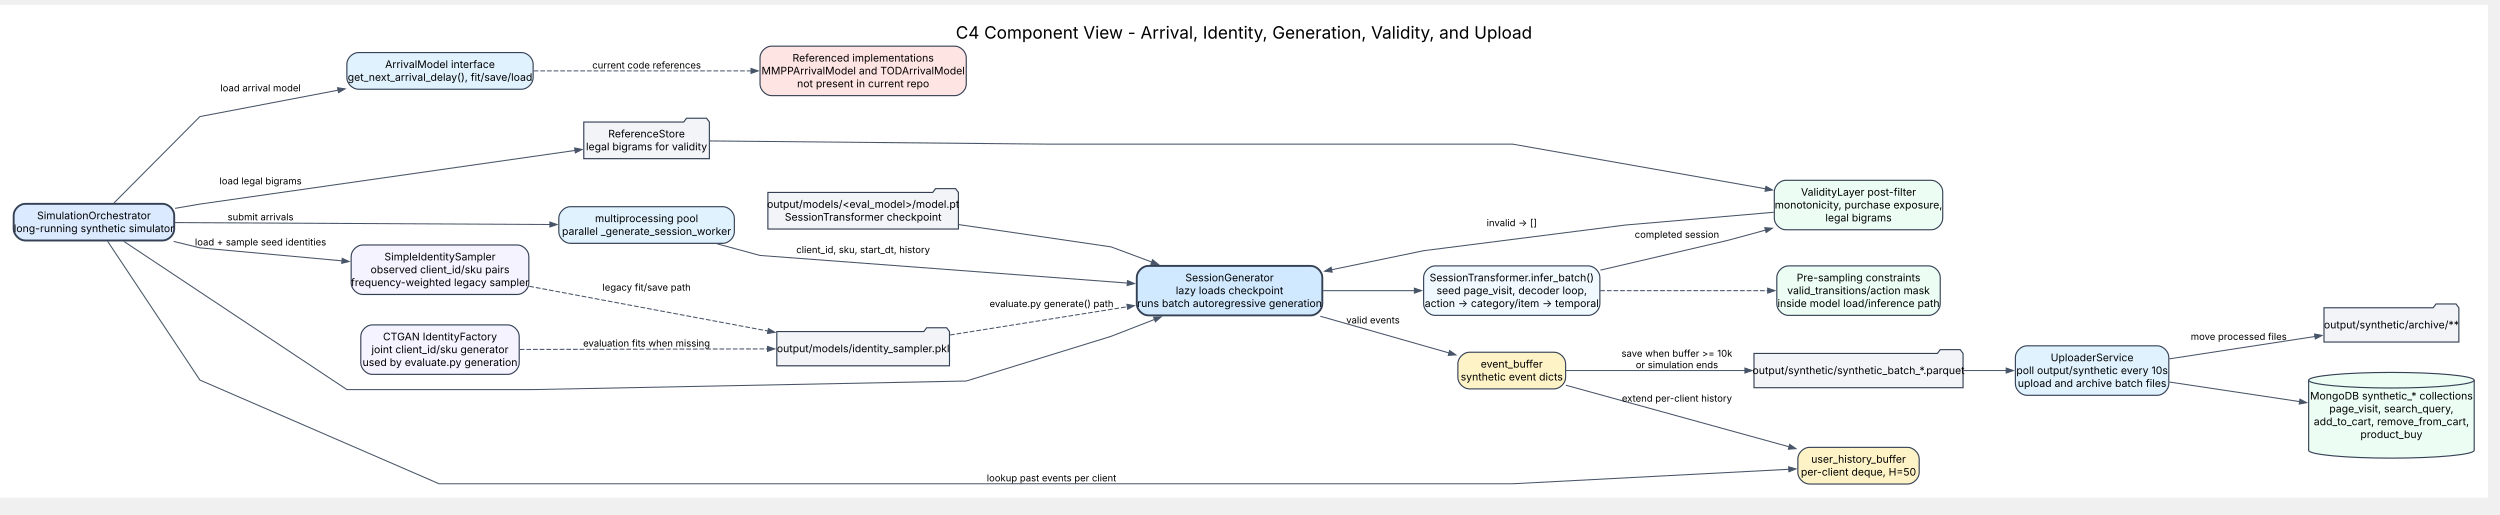
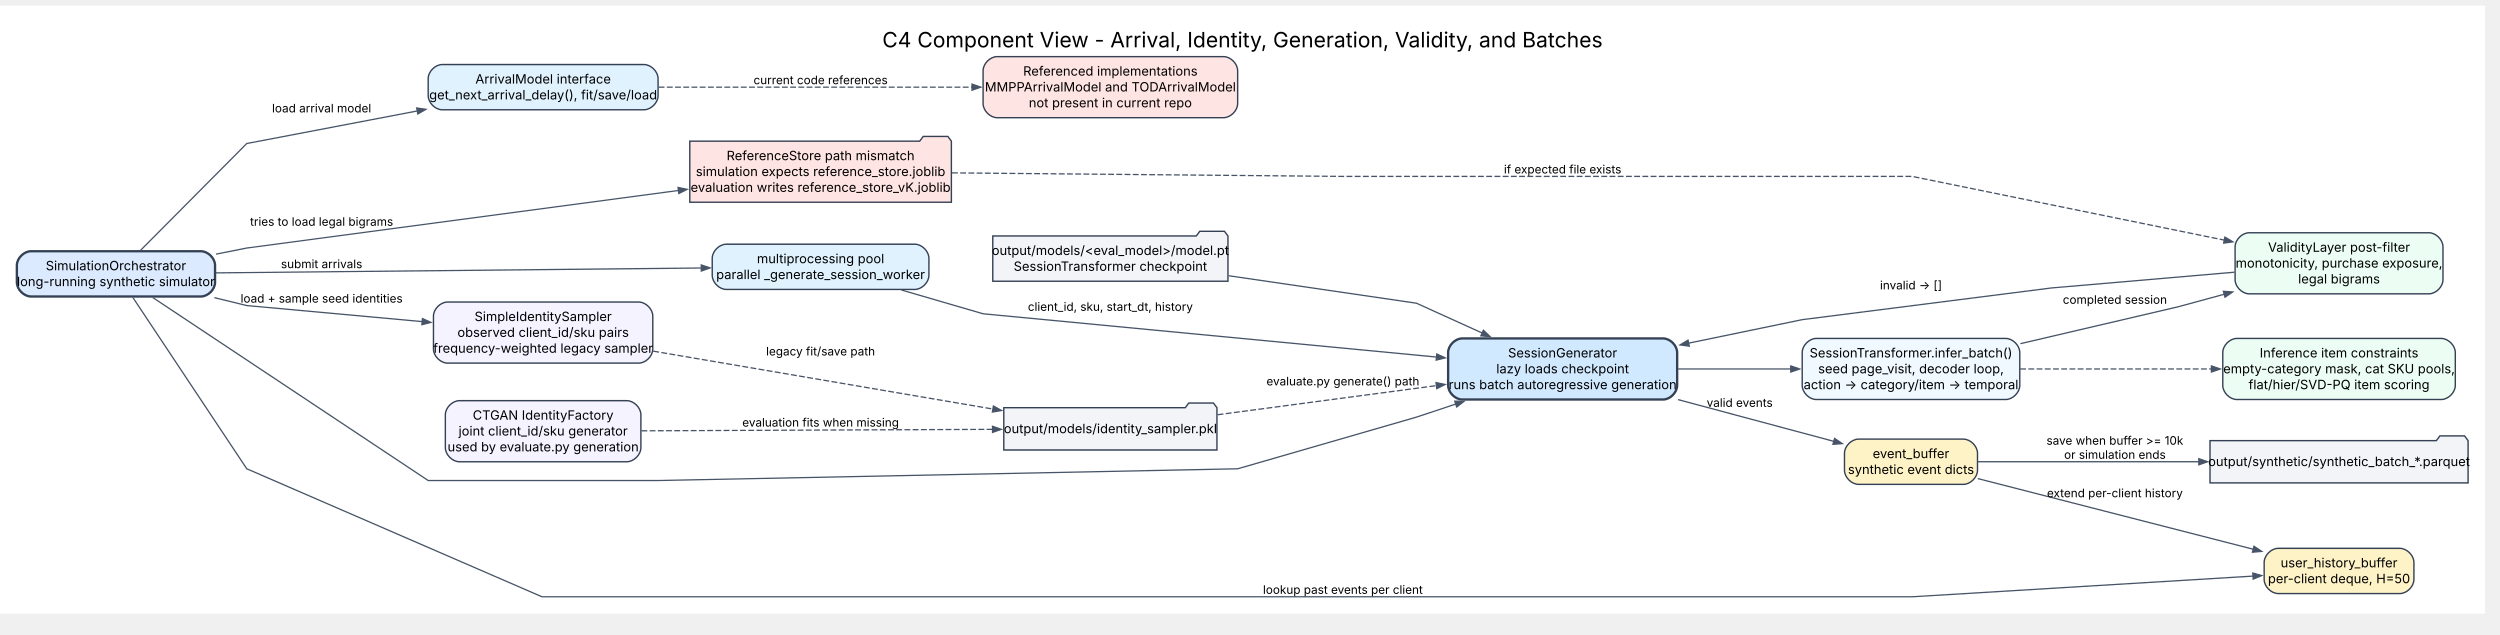
- <svg xmlns="http://www.w3.org/2000/svg" width="2641pt" height="544pt" viewBox="13.00 13.00 2628.00 531.00">
-   <g id="graph0" class="graph" transform="scale(1 1) rotate(0) translate(27.36 516.63)">
-     <polygon fill="white" stroke="none" points="-14.4,14.4 -14.4,-503.67 2600.92,-503.67 2600.92,14.4 -14.4,14.4" />
-     <text xml:space="preserve" text-anchor="middle" x="1293.26" y="-468.17" font-family="Inter,Arial,sans-serif" font-size="18.00">C4 Component View - Arrival, Identity, Generation, Validity, and Upload</text>
+ <svg xmlns="http://www.w3.org/2000/svg" width="2142pt" height="544pt" viewBox="13.00 13.00 2129.00 531.00">
+   <g id="graph0" class="graph" transform="scale(1 1) rotate(0) translate(27.36 516.37)">
+     <polygon fill="white" stroke="none" points="-14.4,14.4 -14.4,-503.41 2101.86,-503.41 2101.86,14.4 -14.4,14.4" />
+     <text xml:space="preserve" text-anchor="middle" x="1043.73" y="-467.91" font-family="Inter,Arial,sans-serif" font-size="18.00">C4 Component View - Arrival, Identity, Generation, Validity, and Batches</text>
    <g id="node1" class="node">
-       <path fill="#dbeafe" stroke="#344054" stroke-width="2" d="M156.78,-294.52C156.78,-294.52 12,-294.52 12,-294.52 6,-294.52 0,-288.52 0,-282.52 0,-282.52 0,-268 0,-268 0,-262 6,-256 12,-256 12,-256 156.78,-256 156.78,-256 162.78,-256 168.78,-262 168.78,-268 168.78,-268 168.78,-282.52 168.78,-282.52 168.78,-288.52 162.78,-294.52 156.78,-294.52" />
-       <text xml:space="preserve" text-anchor="middle" x="84.39" y="-278.31" font-family="Inter,Arial,sans-serif" font-size="11.00">SimulationOrchestrator</text>
-       <text xml:space="preserve" text-anchor="middle" x="84.39" y="-264.81" font-family="Inter,Arial,sans-serif" font-size="11.00">long-running synthetic simulator</text>
+       <path fill="#dbeafe" stroke="#344054" stroke-width="2" d="M156.78,-294.26C156.78,-294.26 12,-294.26 12,-294.26 6,-294.26 0,-288.26 0,-282.26 0,-282.26 0,-267.74 0,-267.74 0,-261.74 6,-255.74 12,-255.74 12,-255.74 156.78,-255.74 156.78,-255.74 162.78,-255.74 168.78,-261.74 168.78,-267.74 168.78,-267.74 168.78,-282.26 168.78,-282.26 168.78,-288.26 162.78,-294.26 156.78,-294.26" />
+       <text xml:space="preserve" text-anchor="middle" x="84.39" y="-278.05" font-family="Inter,Arial,sans-serif" font-size="11.00">SimulationOrchestrator</text>
+       <text xml:space="preserve" text-anchor="middle" x="84.39" y="-264.55" font-family="Inter,Arial,sans-serif" font-size="11.00">long-running synthetic simulator</text>
    </g>
    <g id="node2" class="node">
-       <path fill="#e0f2fe" stroke="#344054" stroke-width="1.2" d="M534.06,-453.52C534.06,-453.52 362.28,-453.52 362.28,-453.52 356.28,-453.52 350.28,-447.52 350.28,-441.52 350.28,-441.52 350.28,-427 350.28,-427 350.28,-421 356.28,-415 362.28,-415 362.28,-415 534.06,-415 534.06,-415 540.06,-415 546.06,-421 546.06,-427 546.06,-427 546.06,-441.52 546.06,-441.52 546.06,-447.52 540.06,-453.52 534.06,-453.52" />
-       <text xml:space="preserve" text-anchor="middle" x="448.17" y="-437.31" font-family="Inter,Arial,sans-serif" font-size="11.00">ArrivalModel interface</text>
-       <text xml:space="preserve" text-anchor="middle" x="448.17" y="-423.81" font-family="Inter,Arial,sans-serif" font-size="11.00">get_next_arrival_delay(), fit/save/load</text>
+       <path fill="#e0f2fe" stroke="#344054" stroke-width="1.2" d="M534.06,-453.26C534.06,-453.26 362.28,-453.26 362.28,-453.26 356.28,-453.26 350.28,-447.26 350.28,-441.26 350.28,-441.26 350.28,-426.74 350.28,-426.74 350.28,-420.74 356.28,-414.74 362.28,-414.74 362.28,-414.74 534.06,-414.74 534.06,-414.74 540.06,-414.74 546.06,-420.74 546.06,-426.74 546.06,-426.74 546.06,-441.26 546.06,-441.26 546.06,-447.26 540.06,-453.26 534.06,-453.26" />
+       <text xml:space="preserve" text-anchor="middle" x="448.17" y="-437.05" font-family="Inter,Arial,sans-serif" font-size="11.00">ArrivalModel interface</text>
+       <text xml:space="preserve" text-anchor="middle" x="448.17" y="-423.55" font-family="Inter,Arial,sans-serif" font-size="11.00">get_next_arrival_delay(), fit/save/load</text>
    </g>
    <g id="edge1" class="edge">
-       <path fill="none" stroke="#475467" stroke-width="1.1" d="M105.38,-295.36C137.19,-327.35 195.78,-386.26 195.78,-386.26 195.78,-386.26 272.53,-400.91 341.21,-414.03" />
-       <polygon fill="#475467" stroke="#475467" stroke-width="1.1" points="340.48,-416.56 348.34,-415.39 341.47,-411.4 340.48,-416.56" />
-       <text xml:space="preserve" text-anchor="middle" x="259.53" y="-412.76" font-family="Inter,Arial,sans-serif" font-size="10.00">load arrival model</text>
+       <path fill="none" stroke="#475467" stroke-width="1.1" d="M105.38,-295.1C137.19,-327.09 195.78,-386 195.78,-386 195.78,-386 272.53,-400.65 341.21,-413.77" />
+       <polygon fill="#475467" stroke="#475467" stroke-width="1.1" points="340.48,-416.3 348.34,-415.13 341.47,-411.14 340.48,-416.3" />
+       <text xml:space="preserve" text-anchor="middle" x="259.53" y="-412.5" font-family="Inter,Arial,sans-serif" font-size="10.00">load arrival model</text>
    </g>
    <g id="node4" class="node">
-       <path fill="#f5f3ff" stroke="#344054" stroke-width="1.2" d="M529.56,-251.27C529.56,-251.27 366.78,-251.27 366.78,-251.27 360.78,-251.27 354.78,-245.27 354.78,-239.27 354.78,-239.27 354.78,-211.25 354.78,-211.25 354.78,-205.25 360.78,-199.25 366.78,-199.25 366.78,-199.25 529.56,-199.25 529.56,-199.25 535.56,-199.25 541.56,-205.25 541.56,-211.25 541.56,-211.25 541.56,-239.27 541.56,-239.27 541.56,-245.27 535.56,-251.27 529.56,-251.27" />
-       <text xml:space="preserve" text-anchor="middle" x="448.17" y="-235.06" font-family="Inter,Arial,sans-serif" font-size="11.00">SimpleIdentitySampler</text>
-       <text xml:space="preserve" text-anchor="middle" x="448.17" y="-221.56" font-family="Inter,Arial,sans-serif" font-size="11.00">observed client_id/sku pairs</text>
-       <text xml:space="preserve" text-anchor="middle" x="448.17" y="-208.06" font-family="Inter,Arial,sans-serif" font-size="11.00">frequency-weighted legacy sampler</text>
+       <path fill="#f5f3ff" stroke="#344054" stroke-width="1.2" d="M529.56,-251.01C529.56,-251.01 366.78,-251.01 366.78,-251.01 360.78,-251.01 354.78,-245.01 354.78,-239.01 354.78,-239.01 354.78,-210.99 354.78,-210.99 354.78,-204.99 360.78,-198.99 366.78,-198.99 366.78,-198.99 529.56,-198.99 529.56,-198.99 535.56,-198.99 541.56,-204.99 541.56,-210.99 541.56,-210.99 541.56,-239.01 541.56,-239.01 541.56,-245.01 535.56,-251.01 529.56,-251.01" />
+       <text xml:space="preserve" text-anchor="middle" x="448.17" y="-234.8" font-family="Inter,Arial,sans-serif" font-size="11.00">SimpleIdentitySampler</text>
+       <text xml:space="preserve" text-anchor="middle" x="448.17" y="-221.3" font-family="Inter,Arial,sans-serif" font-size="11.00">observed client_id/sku pairs</text>
+       <text xml:space="preserve" text-anchor="middle" x="448.17" y="-207.8" font-family="Inter,Arial,sans-serif" font-size="11.00">frequency-weighted legacy sampler</text>
    </g>
    <g id="edge3" class="edge">
-       <path fill="none" stroke="#475467" stroke-width="1.1" d="M168.21,-255C184.04,-251.13 195.78,-248.26 195.78,-248.26 195.78,-248.26 275.68,-240.95 345.39,-234.57" />
-       <polygon fill="#475467" stroke="#475467" stroke-width="1.1" points="345.39,-237.21 352.62,-233.91 344.91,-231.98 345.39,-237.21" />
-       <text xml:space="preserve" text-anchor="middle" x="259.53" y="-250.76" font-family="Inter,Arial,sans-serif" font-size="10.00">load + sample seed identities</text>
+       <path fill="none" stroke="#475467" stroke-width="1.1" d="M168.21,-254.74C184.04,-250.87 195.78,-248 195.78,-248 195.78,-248 275.68,-240.69 345.39,-234.31" />
+       <polygon fill="#475467" stroke="#475467" stroke-width="1.1" points="345.39,-236.95 352.62,-233.65 344.91,-231.72 345.39,-236.95" />
+       <text xml:space="preserve" text-anchor="middle" x="259.53" y="-250.5" font-family="Inter,Arial,sans-serif" font-size="10.00">load + sample seed identities</text>
    </g>
    <g id="node6" class="node">
-       <path fill="#fef3c7" stroke="#344054" stroke-width="1.2" d="M1991.08,-38.52C1991.08,-38.52 1887.55,-38.52 1887.55,-38.52 1881.55,-38.52 1875.55,-32.52 1875.55,-26.52 1875.55,-26.52 1875.55,-12 1875.55,-12 1875.55,-6 1881.55,0 1887.55,0 1887.55,0 1991.08,0 1991.08,0 1997.08,0 2003.08,-6 2003.08,-12 2003.08,-12 2003.08,-26.52 2003.08,-26.52 2003.08,-32.52 1997.08,-38.52 1991.08,-38.52" />
-       <text xml:space="preserve" text-anchor="middle" x="1939.32" y="-22.31" font-family="Inter,Arial,sans-serif" font-size="11.00">user_history_buffer</text>
-       <text xml:space="preserve" text-anchor="middle" x="1939.32" y="-8.81" font-family="Inter,Arial,sans-serif" font-size="11.00">per-client deque, H=50</text>
+       <path fill="#fef3c7" stroke="#344054" stroke-width="1.2" d="M2029.33,-41.26C2029.33,-41.26 1925.8,-41.26 1925.8,-41.26 1919.8,-41.26 1913.8,-35.26 1913.8,-29.26 1913.8,-29.26 1913.8,-14.74 1913.8,-14.74 1913.8,-8.74 1919.8,-2.74 1925.8,-2.74 1925.8,-2.74 2029.33,-2.74 2029.33,-2.74 2035.33,-2.74 2041.33,-8.74 2041.33,-14.74 2041.33,-14.74 2041.33,-29.26 2041.33,-29.26 2041.33,-35.26 2035.33,-41.26 2029.33,-41.26" />
+       <text xml:space="preserve" text-anchor="middle" x="1977.57" y="-25.05" font-family="Inter,Arial,sans-serif" font-size="11.00">user_history_buffer</text>
+       <text xml:space="preserve" text-anchor="middle" x="1977.57" y="-11.55" font-family="Inter,Arial,sans-serif" font-size="11.00">per-client deque, H=50</text>
    </g>
    <g id="edge11" class="edge">
-       <path fill="none" stroke="#475467" stroke-width="1.1" d="M98.71,-255.24C128.07,-211.09 195.78,-109.26 195.78,-109.26 195.78,-109.26 447.17,-0.26 447.17,-0.26 447.17,-0.26 447.17,-0.26 1575.79,-0.26 1575.79,-0.26 1760.39,-9.93 1866.13,-15.48" />
-       <polygon fill="#475467" stroke="#475467" stroke-width="1.1" points="1865.88,-18.09 1873.51,-15.86 1866.16,-12.85 1865.88,-18.09" />
-       <text xml:space="preserve" text-anchor="middle" x="1090.99" y="-2.76" font-family="Inter,Arial,sans-serif" font-size="10.00">lookup past events per client</text>
+       <path fill="none" stroke="#475467" stroke-width="1.1" d="M98.71,-254.98C128.07,-210.83 195.78,-109 195.78,-109 195.78,-109 447.17,0 447.17,0 447.17,0 447.17,0 1614.04,0 1614.04,0 1798.64,-11.2 1904.38,-17.62" />
+       <polygon fill="#475467" stroke="#475467" stroke-width="1.1" points="1904.11,-20.23 1911.76,-18.07 1904.43,-14.99 1904.11,-20.23" />
+       <text xml:space="preserve" text-anchor="middle" x="1129.24" y="-2.5" font-family="Inter,Arial,sans-serif" font-size="10.00">lookup past events per client</text>
    </g>
    <g id="node7" class="node">
-       <path fill="#e0f2fe" stroke="#344054" stroke-width="1.2" d="M745.59,-291.52C745.59,-291.52 585.06,-291.52 585.06,-291.52 579.06,-291.52 573.06,-285.52 573.06,-279.52 573.06,-279.52 573.06,-265 573.06,-265 573.06,-259 579.06,-253 585.06,-253 585.06,-253 745.59,-253 745.59,-253 751.59,-253 757.59,-259 757.59,-265 757.59,-265 757.59,-279.52 757.59,-279.52 757.59,-285.52 751.59,-291.52 745.59,-291.52" />
-       <text xml:space="preserve" text-anchor="middle" x="665.32" y="-275.31" font-family="Inter,Arial,sans-serif" font-size="11.00">multiprocessing pool</text>
-       <text xml:space="preserve" text-anchor="middle" x="665.32" y="-261.81" font-family="Inter,Arial,sans-serif" font-size="11.00">parallel _generate_session_worker</text>
+       <path fill="#e0f2fe" stroke="#344054" stroke-width="1.2" d="M764.71,-300.26C764.71,-300.26 604.18,-300.26 604.18,-300.26 598.18,-300.26 592.18,-294.26 592.18,-288.26 592.18,-288.26 592.18,-273.74 592.18,-273.74 592.18,-267.74 598.18,-261.74 604.18,-261.74 604.18,-261.74 764.71,-261.74 764.71,-261.74 770.71,-261.74 776.71,-267.74 776.71,-273.74 776.71,-273.74 776.71,-288.26 776.71,-288.26 776.71,-294.26 770.71,-300.26 764.71,-300.26" />
+       <text xml:space="preserve" text-anchor="middle" x="684.45" y="-284.05" font-family="Inter,Arial,sans-serif" font-size="11.00">multiprocessing pool</text>
+       <text xml:space="preserve" text-anchor="middle" x="684.45" y="-270.55" font-family="Inter,Arial,sans-serif" font-size="11.00">parallel _generate_session_worker</text>
    </g>
    <g id="edge12" class="edge">
-       <path fill="none" stroke="#475467" stroke-width="1.1" d="M169.57,-274.82C274.15,-274.28 452.38,-273.36 563.96,-272.78" />
-       <polygon fill="#475467" stroke="#475467" stroke-width="1.1" points="563.72,-275.41 571.21,-272.74 563.69,-270.16 563.72,-275.41" />
-       <text xml:space="preserve" text-anchor="middle" x="259.53" y="-277.17" font-family="Inter,Arial,sans-serif" font-size="10.00">submit arrivals</text>
+       <path fill="none" stroke="#475467" stroke-width="1.1" d="M169.49,-275.84C278.14,-276.93 467.06,-278.83 583.09,-279.99" />
+       <polygon fill="#475467" stroke="#475467" stroke-width="1.1" points="582.82,-282.62 590.34,-280.07 582.87,-277.37 582.82,-282.62" />
+       <text xml:space="preserve" text-anchor="middle" x="259.53" y="-279.86" font-family="Inter,Arial,sans-serif" font-size="10.00">submit arrivals</text>
    </g>
    <g id="node8" class="node">
-       <path fill="#d1e9ff" stroke="#344054" stroke-width="2" d="M1363.65,-229.27C1363.65,-229.27 1192.62,-229.27 1192.62,-229.27 1186.62,-229.27 1180.62,-223.27 1180.62,-217.27 1180.62,-217.27 1180.62,-189.25 1180.62,-189.25 1180.62,-183.25 1186.62,-177.25 1192.62,-177.25 1192.62,-177.25 1363.65,-177.25 1363.65,-177.25 1369.65,-177.25 1375.65,-183.25 1375.65,-189.25 1375.65,-189.25 1375.65,-217.27 1375.65,-217.27 1375.65,-223.27 1369.65,-229.27 1363.65,-229.27" />
-       <text xml:space="preserve" text-anchor="middle" x="1278.13" y="-213.06" font-family="Inter,Arial,sans-serif" font-size="11.00">SessionGenerator</text>
-       <text xml:space="preserve" text-anchor="middle" x="1278.13" y="-199.56" font-family="Inter,Arial,sans-serif" font-size="11.00">lazy loads checkpoint</text>
-       <text xml:space="preserve" text-anchor="middle" x="1278.13" y="-186.06" font-family="Inter,Arial,sans-serif" font-size="11.00">runs batch autoregressive generation</text>
+       <path fill="#d1e9ff" stroke="#344054" stroke-width="2" d="M1401.9,-220.01C1401.9,-220.01 1230.87,-220.01 1230.87,-220.01 1224.87,-220.01 1218.87,-214.01 1218.87,-208.01 1218.87,-208.01 1218.87,-179.99 1218.87,-179.99 1218.87,-173.99 1224.87,-167.99 1230.87,-167.99 1230.87,-167.99 1401.9,-167.99 1401.9,-167.99 1407.9,-167.99 1413.9,-173.99 1413.9,-179.99 1413.9,-179.99 1413.9,-208.01 1413.9,-208.01 1413.9,-214.01 1407.9,-220.01 1401.9,-220.01" />
+       <text xml:space="preserve" text-anchor="middle" x="1316.38" y="-203.8" font-family="Inter,Arial,sans-serif" font-size="11.00">SessionGenerator</text>
+       <text xml:space="preserve" text-anchor="middle" x="1316.38" y="-190.3" font-family="Inter,Arial,sans-serif" font-size="11.00">lazy loads checkpoint</text>
+       <text xml:space="preserve" text-anchor="middle" x="1316.38" y="-176.8" font-family="Inter,Arial,sans-serif" font-size="11.00">runs batch autoregressive generation</text>
    </g>
    <g id="edge6" class="edge">
-       <path fill="none" stroke="#475467" stroke-width="1.1" d="M115.78,-255.07C185.35,-208.84 350.28,-99.26 350.28,-99.26 350.28,-99.26 546.06,-99.26 546.06,-99.26 546.06,-99.26 1001.37,-108.26 1001.37,-108.26 1001.37,-108.26 1153.62,-155.26 1153.62,-155.26 1153.62,-155.26 1174.62,-163.42 1199.31,-173.02" />
-       <polygon fill="#475467" stroke="#475467" stroke-width="1.1" points="1198.3,-175.44 1206.24,-175.71 1200.2,-170.55 1198.3,-175.44" />
+       <path fill="none" stroke="#475467" stroke-width="1.1" d="M115.78,-254.81C185.35,-208.58 350.28,-99 350.28,-99 350.28,-99 546.06,-99 546.06,-99 546.06,-99 1039.62,-109 1039.62,-109 1039.62,-109 1191.87,-153 1191.87,-153 1191.87,-153 1206.44,-157.84 1225.58,-164.19" />
+       <polygon fill="#475467" stroke="#475467" stroke-width="1.1" points="1224.51,-166.6 1232.45,-166.47 1226.16,-161.62 1224.51,-166.6" />
    </g>
-     <g id="node17" class="node">
-       <polygon fill="#f2f4f7" stroke="#344054" stroke-width="1.2" points="731.34,-380.52 728.34,-384.52 707.34,-384.52 704.34,-380.52 599.31,-380.52 599.31,-342 731.34,-342 731.34,-380.52" />
-       <text xml:space="preserve" text-anchor="middle" x="665.32" y="-364.31" font-family="Inter,Arial,sans-serif" font-size="11.00">ReferenceStore</text>
-       <text xml:space="preserve" text-anchor="middle" x="665.32" y="-350.81" font-family="Inter,Arial,sans-serif" font-size="11.00">legal bigrams for validity</text>
+     <g id="node14" class="node">
+       <polygon fill="#fee4e2" stroke="#344054" stroke-width="1.2" points="795.84,-388.01 792.84,-392.01 771.84,-392.01 768.84,-388.01 573.06,-388.01 573.06,-335.99 795.84,-335.99 795.84,-388.01" />
+       <text xml:space="preserve" text-anchor="middle" x="684.45" y="-371.8" font-family="Inter,Arial,sans-serif" font-size="11.00">ReferenceStore path mismatch</text>
+       <text xml:space="preserve" text-anchor="middle" x="684.45" y="-358.3" font-family="Inter,Arial,sans-serif" font-size="11.00">simulation expects reference_store.joblib</text>
+       <text xml:space="preserve" text-anchor="middle" x="684.45" y="-344.8" font-family="Inter,Arial,sans-serif" font-size="11.00">evaluation writes reference_store_vK.joblib</text>
    </g>
    <g id="edge4" class="edge">
-       <path fill="none" stroke="#475467" stroke-width="1.1" d="M169.62,-289.76C184.73,-292.36 195.78,-294.26 195.78,-294.26 195.78,-294.26 458.23,-331.79 590.28,-350.67" />
-       <polygon fill="#475467" stroke="#475467" stroke-width="1.1" points="589.73,-353.25 597.53,-351.71 590.47,-348.05 589.73,-353.25" />
-       <text xml:space="preserve" text-anchor="middle" x="259.53" y="-314.99" font-family="Inter,Arial,sans-serif" font-size="10.00">load legal bigrams</text>
+       <path fill="none" stroke="#475467" stroke-width="1.1" d="M169.62,-291.79C184.73,-294.8 195.78,-297 195.78,-297 195.78,-297 419.13,-326.77 563.52,-346.02" />
+       <polygon fill="#475467" stroke="#475467" stroke-width="1.1" points="563.05,-348.6 570.83,-346.99 563.75,-343.4 563.05,-348.6" />
+       <text xml:space="preserve" text-anchor="middle" x="259.53" y="-315.94" font-family="Inter,Arial,sans-serif" font-size="10.00">tries to load legal bigrams</text>
    </g>
    <g id="node3" class="node">
-       <path fill="#fee4e2" stroke="#344054" stroke-width="1.2" d="M989.37,-460.27C989.37,-460.27 796.59,-460.27 796.59,-460.27 790.59,-460.27 784.59,-454.27 784.59,-448.27 784.59,-448.27 784.59,-420.25 784.59,-420.25 784.59,-414.25 790.59,-408.25 796.59,-408.25 796.59,-408.25 989.37,-408.25 989.37,-408.25 995.37,-408.25 1001.37,-414.25 1001.37,-420.25 1001.37,-420.25 1001.37,-448.27 1001.37,-448.27 1001.37,-454.27 995.37,-460.27 989.37,-460.27" />
-       <text xml:space="preserve" text-anchor="middle" x="892.98" y="-444.06" font-family="Inter,Arial,sans-serif" font-size="11.00">Referenced implementations</text>
-       <text xml:space="preserve" text-anchor="middle" x="892.98" y="-430.56" font-family="Inter,Arial,sans-serif" font-size="11.00">MMPPArrivalModel and TODArrivalModel</text>
-       <text xml:space="preserve" text-anchor="middle" x="892.98" y="-417.06" font-family="Inter,Arial,sans-serif" font-size="11.00">not present in current repo</text>
+       <path fill="#fee4e2" stroke="#344054" stroke-width="1.2" d="M1027.62,-460.01C1027.62,-460.01 834.84,-460.01 834.84,-460.01 828.84,-460.01 822.84,-454.01 822.84,-448.01 822.84,-448.01 822.84,-419.99 822.84,-419.99 822.84,-413.99 828.84,-407.99 834.84,-407.99 834.84,-407.99 1027.62,-407.99 1027.62,-407.99 1033.62,-407.99 1039.62,-413.99 1039.62,-419.99 1039.62,-419.99 1039.62,-448.01 1039.62,-448.01 1039.62,-454.01 1033.62,-460.01 1027.62,-460.01" />
+       <text xml:space="preserve" text-anchor="middle" x="931.23" y="-443.8" font-family="Inter,Arial,sans-serif" font-size="11.00">Referenced implementations</text>
+       <text xml:space="preserve" text-anchor="middle" x="931.23" y="-430.3" font-family="Inter,Arial,sans-serif" font-size="11.00">MMPPArrivalModel and TODArrivalModel</text>
+       <text xml:space="preserve" text-anchor="middle" x="931.23" y="-416.8" font-family="Inter,Arial,sans-serif" font-size="11.00">not present in current repo</text>
    </g>
    <g id="edge2" class="edge">
-       <path fill="none" stroke="#475467" stroke-width="1.1" stroke-dasharray="5,2" d="M546.62,-434.26C614.02,-434.26 704.03,-434.26 775.26,-434.26" />
-       <polygon fill="#475467" stroke="#475467" stroke-width="1.1" points="775.13,-436.89 782.63,-434.26 775.13,-431.64 775.13,-436.89" />
-       <text xml:space="preserve" text-anchor="middle" x="665.32" y="-436.76" font-family="Inter,Arial,sans-serif" font-size="10.00">current code references</text>
+       <path fill="none" stroke="#475467" stroke-width="1.1" stroke-dasharray="5,2" d="M546.52,-434C623.74,-434 731.91,-434 813.72,-434" />
+       <polygon fill="#475467" stroke="#475467" stroke-width="1.1" points="813.39,-436.63 820.89,-434 813.39,-431.38 813.39,-436.63" />
+       <text xml:space="preserve" text-anchor="middle" x="684.45" y="-436.5" font-family="Inter,Arial,sans-serif" font-size="10.00">current code references</text>
    </g>
-     <g id="node19" class="node">
-       <polygon fill="#f2f4f7" stroke="#344054" stroke-width="1.2" points="983.74,-160.26 980.74,-164.26 959.74,-164.26 956.74,-160.26 802.21,-160.26 802.21,-124.26 983.74,-124.26 983.74,-160.26" />
-       <text xml:space="preserve" text-anchor="middle" x="892.98" y="-138.56" font-family="Inter,Arial,sans-serif" font-size="11.00">output/models/identity_sampler.pkl</text>
+     <g id="node16" class="node">
+       <polygon fill="#f2f4f7" stroke="#344054" stroke-width="1.2" points="1021.99,-161 1018.99,-165 997.99,-165 994.99,-161 840.46,-161 840.46,-125 1021.99,-125 1021.99,-161" />
+       <text xml:space="preserve" text-anchor="middle" x="931.23" y="-139.3" font-family="Inter,Arial,sans-serif" font-size="11.00">output/models/identity_sampler.pkl</text>
    </g>
    <g id="edge10" class="edge">
-       <path fill="none" stroke="#475467" stroke-width="1.1" stroke-dasharray="5,2" d="M542,-207.86C615.62,-194.06 718.28,-174.82 793.37,-160.74" />
-       <polygon fill="#475467" stroke="#475467" stroke-width="1.1" points="793.4,-163.41 800.29,-159.45 792.43,-158.25 793.4,-163.41" />
-       <text xml:space="preserve" text-anchor="middle" x="665.32" y="-203.23" font-family="Inter,Arial,sans-serif" font-size="10.00">legacy fit/save path</text>
+       <path fill="none" stroke="#475467" stroke-width="1.1" stroke-dasharray="5,2" d="M541.92,-209.19C624.99,-195.03 746.44,-174.33 831.33,-159.86" />
+       <polygon fill="#475467" stroke="#475467" stroke-width="1.1" points="831.61,-162.47 838.56,-158.63 830.73,-157.3 831.61,-162.47" />
+       <text xml:space="preserve" text-anchor="middle" x="684.45" y="-205.51" font-family="Inter,Arial,sans-serif" font-size="10.00">legacy fit/save path</text>
    </g>
    <g id="node5" class="node">
-       <path fill="#f5f3ff" stroke="#344054" stroke-width="1.2" d="M519.43,-167.27C519.43,-167.27 376.9,-167.27 376.9,-167.27 370.9,-167.27 364.9,-161.27 364.9,-155.27 364.9,-155.27 364.9,-127.25 364.9,-127.25 364.9,-121.25 370.9,-115.25 376.9,-115.25 376.9,-115.25 519.43,-115.25 519.43,-115.25 525.43,-115.25 531.43,-121.25 531.43,-127.25 531.43,-127.25 531.43,-155.27 531.43,-155.27 531.43,-161.27 525.43,-167.27 519.43,-167.27" />
-       <text xml:space="preserve" text-anchor="middle" x="448.17" y="-151.06" font-family="Inter,Arial,sans-serif" font-size="11.00">CTGAN IdentityFactory</text>
-       <text xml:space="preserve" text-anchor="middle" x="448.17" y="-137.56" font-family="Inter,Arial,sans-serif" font-size="11.00">joint client_id/sku generator</text>
-       <text xml:space="preserve" text-anchor="middle" x="448.17" y="-124.06" font-family="Inter,Arial,sans-serif" font-size="11.00">used by evaluate.py generation</text>
+       <path fill="#f5f3ff" stroke="#344054" stroke-width="1.2" d="M519.43,-167.01C519.43,-167.01 376.9,-167.01 376.9,-167.01 370.9,-167.01 364.9,-161.01 364.9,-155.01 364.9,-155.01 364.9,-126.99 364.9,-126.99 364.9,-120.99 370.9,-114.99 376.9,-114.99 376.9,-114.99 519.43,-114.99 519.43,-114.99 525.43,-114.99 531.43,-120.99 531.43,-126.99 531.43,-126.99 531.43,-155.01 531.43,-155.01 531.43,-161.01 525.43,-167.01 519.43,-167.01" />
+       <text xml:space="preserve" text-anchor="middle" x="448.17" y="-150.8" font-family="Inter,Arial,sans-serif" font-size="11.00">CTGAN IdentityFactory</text>
+       <text xml:space="preserve" text-anchor="middle" x="448.17" y="-137.3" font-family="Inter,Arial,sans-serif" font-size="11.00">joint client_id/sku generator</text>
+       <text xml:space="preserve" text-anchor="middle" x="448.17" y="-123.8" font-family="Inter,Arial,sans-serif" font-size="11.00">used by evaluate.py generation</text>
    </g>
    <g id="edge9" class="edge">
-       <path fill="none" stroke="#475467" stroke-width="1.1" stroke-dasharray="5,2" d="M531.94,-141.45C605.82,-141.61 714.15,-141.86 792.67,-142.04" />
-       <polygon fill="#475467" stroke="#475467" stroke-width="1.1" points="792.45,-144.66 799.95,-142.05 792.46,-139.41 792.45,-144.66" />
-       <text xml:space="preserve" text-anchor="middle" x="665.32" y="-144.44" font-family="Inter,Arial,sans-serif" font-size="10.00">evaluation fits when missing</text>
+       <path fill="none" stroke="#475467" stroke-width="1.1" stroke-dasharray="5,2" d="M531.87,-141.34C614.85,-141.69 742.7,-142.22 831.07,-142.59" />
+       <polygon fill="#475467" stroke="#475467" stroke-width="1.1" points="830.86,-145.21 838.37,-142.62 830.88,-139.96 830.86,-145.21" />
+       <text xml:space="preserve" text-anchor="middle" x="684.45" y="-144.91" font-family="Inter,Arial,sans-serif" font-size="10.00">evaluation fits when missing</text>
    </g>
    <g id="edge13" class="edge">
-       <path fill="none" stroke="#475467" stroke-width="1.1" d="M739.54,-252.45C763.74,-245.9 784.59,-240.26 784.59,-240.26 784.59,-240.26 1026.06,-222.12 1170.86,-211.24" />
-       <polygon fill="#475467" stroke="#475467" stroke-width="1.1" points="1170.88,-213.87 1178.16,-210.69 1170.49,-208.64 1170.88,-213.87" />
-       <text xml:space="preserve" text-anchor="middle" x="892.98" y="-242.76" font-family="Inter,Arial,sans-serif" font-size="10.00">client_id, sku, start_dt, history</text>
+       <path fill="none" stroke="#475467" stroke-width="1.1" d="M753.34,-261.23C787.95,-251.16 822.84,-241 822.84,-241 822.84,-241 1064.31,-217.96 1209.11,-204.14" />
+       <polygon fill="#475467" stroke="#475467" stroke-width="1.1" points="1209.2,-206.77 1216.42,-203.44 1208.7,-201.54 1209.2,-206.77" />
+       <text xml:space="preserve" text-anchor="middle" x="931.23" y="-243.5" font-family="Inter,Arial,sans-serif" font-size="10.00">client_id, sku, start_dt, history</text>
    </g>
    <g id="node9" class="node">
-       <path fill="#f0f9ff" stroke="#344054" stroke-width="1.2" d="M1655.43,-229.27C1655.43,-229.27 1494.15,-229.27 1494.15,-229.27 1488.15,-229.27 1482.15,-223.27 1482.15,-217.27 1482.15,-217.27 1482.15,-189.25 1482.15,-189.25 1482.15,-183.25 1488.15,-177.25 1494.15,-177.25 1494.15,-177.25 1655.43,-177.25 1655.43,-177.25 1661.43,-177.25 1667.43,-183.25 1667.43,-189.25 1667.43,-189.25 1667.43,-217.27 1667.43,-217.27 1667.43,-223.27 1661.43,-229.27 1655.43,-229.27" />
-       <text xml:space="preserve" text-anchor="middle" x="1574.79" y="-213.06" font-family="Inter,Arial,sans-serif" font-size="11.00">SessionTransformer.infer_batch()</text>
-       <text xml:space="preserve" text-anchor="middle" x="1574.79" y="-199.56" font-family="Inter,Arial,sans-serif" font-size="11.00">seed page_visit, decoder loop,</text>
-       <text xml:space="preserve" text-anchor="middle" x="1574.79" y="-186.06" font-family="Inter,Arial,sans-serif" font-size="11.00">action -&gt; category/item -&gt; temporal</text>
+       <path fill="#f0f9ff" stroke="#344054" stroke-width="1.2" d="M1693.68,-220.01C1693.68,-220.01 1532.4,-220.01 1532.4,-220.01 1526.4,-220.01 1520.4,-214.01 1520.4,-208.01 1520.4,-208.01 1520.4,-179.99 1520.4,-179.99 1520.4,-173.99 1526.4,-167.99 1532.4,-167.99 1532.4,-167.99 1693.68,-167.99 1693.68,-167.99 1699.68,-167.99 1705.68,-173.99 1705.68,-179.99 1705.68,-179.99 1705.68,-208.01 1705.68,-208.01 1705.68,-214.01 1699.68,-220.01 1693.68,-220.01" />
+       <text xml:space="preserve" text-anchor="middle" x="1613.04" y="-203.8" font-family="Inter,Arial,sans-serif" font-size="11.00">SessionTransformer.infer_batch()</text>
+       <text xml:space="preserve" text-anchor="middle" x="1613.04" y="-190.3" font-family="Inter,Arial,sans-serif" font-size="11.00">seed page_visit, decoder loop,</text>
+       <text xml:space="preserve" text-anchor="middle" x="1613.04" y="-176.8" font-family="Inter,Arial,sans-serif" font-size="11.00">action -&gt; category/item -&gt; temporal</text>
    </g>
    <g id="edge14" class="edge">
-       <path fill="none" stroke="#475467" stroke-width="1.1" d="M1376.43,-203.26C1407.25,-203.26 1441.39,-203.26 1472.48,-203.26" />
-       <polygon fill="#475467" stroke="#475467" stroke-width="1.1" points="1472.43,-205.89 1479.93,-203.26 1472.43,-200.64 1472.43,-205.89" />
+       <path fill="none" stroke="#475467" stroke-width="1.1" d="M1414.68,-194C1445.5,-194 1479.64,-194 1510.73,-194" />
+       <polygon fill="#475467" stroke="#475467" stroke-width="1.1" points="1510.68,-196.63 1518.18,-194 1510.68,-191.38 1510.68,-196.63" />
    </g>
    <g id="node12" class="node">
-       <path fill="#fef3c7" stroke="#344054" stroke-width="1.2" d="M1619.43,-138.52C1619.43,-138.52 1530.15,-138.52 1530.15,-138.52 1524.15,-138.52 1518.15,-132.52 1518.15,-126.52 1518.15,-126.52 1518.15,-112 1518.15,-112 1518.15,-106 1524.15,-100 1530.15,-100 1530.15,-100 1619.43,-100 1619.43,-100 1625.43,-100 1631.43,-106 1631.43,-112 1631.43,-112 1631.43,-126.52 1631.43,-126.52 1631.43,-132.52 1625.43,-138.52 1619.43,-138.52" />
-       <text xml:space="preserve" text-anchor="middle" x="1574.79" y="-122.31" font-family="Inter,Arial,sans-serif" font-size="11.00">event_buffer</text>
-       <text xml:space="preserve" text-anchor="middle" x="1574.79" y="-108.81" font-family="Inter,Arial,sans-serif" font-size="11.00">synthetic event dicts</text>
+       <path fill="#fef3c7" stroke="#344054" stroke-width="1.2" d="M1657.68,-134.26C1657.68,-134.26 1568.4,-134.26 1568.4,-134.26 1562.4,-134.26 1556.4,-128.26 1556.4,-122.26 1556.4,-122.26 1556.4,-107.74 1556.4,-107.74 1556.4,-101.74 1562.4,-95.74 1568.4,-95.74 1568.4,-95.74 1657.68,-95.74 1657.68,-95.74 1663.68,-95.74 1669.68,-101.74 1669.68,-107.74 1669.68,-107.74 1669.68,-122.26 1669.68,-122.26 1669.68,-128.26 1663.68,-134.26 1657.68,-134.26" />
+       <text xml:space="preserve" text-anchor="middle" x="1613.04" y="-118.05" font-family="Inter,Arial,sans-serif" font-size="11.00">event_buffer</text>
+       <text xml:space="preserve" text-anchor="middle" x="1613.04" y="-104.55" font-family="Inter,Arial,sans-serif" font-size="11.00">synthetic event dicts</text>
    </g>
    <g id="edge18" class="edge">
-       <path fill="none" stroke="#475467" stroke-width="1.1" d="M1373.58,-176.34C1417.71,-163.75 1469.14,-149.09 1508.83,-137.78" />
-       <polygon fill="#475467" stroke="#475467" stroke-width="1.1" points="1509.53,-140.31 1516.02,-135.73 1508.09,-135.26 1509.53,-140.31" />
-       <text xml:space="preserve" text-anchor="middle" x="1428.9" y="-168.79" font-family="Inter,Arial,sans-serif" font-size="10.00">valid events</text>
+       <path fill="none" stroke="#475467" stroke-width="1.1" d="M1414.68,-167.91C1458.32,-156.21 1508.6,-142.73 1547.49,-132.31" />
+       <polygon fill="#475467" stroke="#475467" stroke-width="1.1" points="1547.94,-134.9 1554.5,-130.43 1546.58,-129.83 1547.94,-134.9" />
+       <text xml:space="preserve" text-anchor="middle" x="1467.15" y="-161.73" font-family="Inter,Arial,sans-serif" font-size="10.00">valid events</text>
    </g>
    <g id="node10" class="node">
-       <path fill="#ecfdf3" stroke="#344054" stroke-width="1.2" d="M2013.21,-229.27C2013.21,-229.27 1865.43,-229.27 1865.43,-229.27 1859.43,-229.27 1853.43,-223.27 1853.43,-217.27 1853.43,-217.27 1853.43,-189.25 1853.43,-189.25 1853.43,-183.25 1859.43,-177.25 1865.43,-177.25 1865.43,-177.25 2013.21,-177.25 2013.21,-177.25 2019.21,-177.25 2025.21,-183.25 2025.21,-189.25 2025.21,-189.25 2025.21,-217.27 2025.21,-217.27 2025.21,-223.27 2019.21,-229.27 2013.21,-229.27" />
-       <text xml:space="preserve" text-anchor="middle" x="1939.32" y="-213.06" font-family="Inter,Arial,sans-serif" font-size="11.00">Pre-sampling constraints</text>
-       <text xml:space="preserve" text-anchor="middle" x="1939.32" y="-199.56" font-family="Inter,Arial,sans-serif" font-size="11.00">valid_transitions/action mask</text>
-       <text xml:space="preserve" text-anchor="middle" x="1939.32" y="-186.06" font-family="Inter,Arial,sans-serif" font-size="11.00">inside model load/inference path</text>
+       <path fill="#ecfdf3" stroke="#344054" stroke-width="1.2" d="M2064.58,-220.01C2064.58,-220.01 1890.55,-220.01 1890.55,-220.01 1884.55,-220.01 1878.55,-214.01 1878.55,-208.01 1878.55,-208.01 1878.55,-179.99 1878.55,-179.99 1878.55,-173.99 1884.55,-167.99 1890.55,-167.99 1890.55,-167.99 2064.58,-167.99 2064.58,-167.99 2070.58,-167.99 2076.58,-173.99 2076.58,-179.99 2076.58,-179.99 2076.58,-208.01 2076.58,-208.01 2076.58,-214.01 2070.58,-220.01 2064.58,-220.01" />
+       <text xml:space="preserve" text-anchor="middle" x="1977.57" y="-203.8" font-family="Inter,Arial,sans-serif" font-size="11.00">Inference item constraints</text>
+       <text xml:space="preserve" text-anchor="middle" x="1977.57" y="-190.3" font-family="Inter,Arial,sans-serif" font-size="11.00">empty-category mask, cat SKU pools,</text>
+       <text xml:space="preserve" text-anchor="middle" x="1977.57" y="-176.8" font-family="Inter,Arial,sans-serif" font-size="11.00">flat/hier/SVD-PQ item scoring</text>
    </g>
    <g id="edge15" class="edge">
-       <path fill="none" stroke="#475467" stroke-width="1.1" stroke-dasharray="5,2" d="M1667.74,-203.26C1721.69,-203.26 1789.71,-203.26 1844.06,-203.26" />
-       <polygon fill="#475467" stroke="#475467" stroke-width="1.1" points="1843.84,-205.89 1851.34,-203.26 1843.84,-200.64 1843.84,-205.89" />
+       <path fill="none" stroke="#475467" stroke-width="1.1" stroke-dasharray="5,2" d="M1705.99,-194C1755.66,-194 1817.27,-194 1869.14,-194" />
+       <polygon fill="#475467" stroke="#475467" stroke-width="1.1" points="1868.88,-196.63 1876.38,-194 1868.88,-191.38 1868.88,-196.63" />
    </g>
    <g id="node11" class="node">
-       <path fill="#ecfdf3" stroke="#344054" stroke-width="1.2" d="M2015.83,-319.27C2015.83,-319.27 1862.8,-319.27 1862.8,-319.27 1856.8,-319.27 1850.8,-313.27 1850.8,-307.27 1850.8,-307.27 1850.8,-279.25 1850.8,-279.25 1850.8,-273.25 1856.8,-267.25 1862.8,-267.25 1862.8,-267.25 2015.83,-267.25 2015.83,-267.25 2021.83,-267.25 2027.83,-273.25 2027.83,-279.25 2027.83,-279.25 2027.83,-307.27 2027.83,-307.27 2027.83,-313.27 2021.83,-319.27 2015.83,-319.27" />
-       <text xml:space="preserve" text-anchor="middle" x="1939.32" y="-303.06" font-family="Inter,Arial,sans-serif" font-size="11.00">ValidityLayer post-filter</text>
-       <text xml:space="preserve" text-anchor="middle" x="1939.32" y="-289.56" font-family="Inter,Arial,sans-serif" font-size="11.00">monotonicity, purchase exposure,</text>
-       <text xml:space="preserve" text-anchor="middle" x="1939.32" y="-276.06" font-family="Inter,Arial,sans-serif" font-size="11.00">legal bigrams</text>
+       <path fill="#ecfdf3" stroke="#344054" stroke-width="1.2" d="M2054.08,-310.01C2054.08,-310.01 1901.05,-310.01 1901.05,-310.01 1895.05,-310.01 1889.05,-304.01 1889.05,-298.01 1889.05,-298.01 1889.05,-269.99 1889.05,-269.99 1889.05,-263.99 1895.05,-257.99 1901.05,-257.99 1901.05,-257.99 2054.08,-257.99 2054.08,-257.99 2060.08,-257.99 2066.08,-263.99 2066.08,-269.99 2066.08,-269.99 2066.08,-298.01 2066.08,-298.01 2066.08,-304.01 2060.08,-310.01 2054.08,-310.01" />
+       <text xml:space="preserve" text-anchor="middle" x="1977.57" y="-293.8" font-family="Inter,Arial,sans-serif" font-size="11.00">ValidityLayer post-filter</text>
+       <text xml:space="preserve" text-anchor="middle" x="1977.57" y="-280.3" font-family="Inter,Arial,sans-serif" font-size="11.00">monotonicity, purchase exposure,</text>
+       <text xml:space="preserve" text-anchor="middle" x="1977.57" y="-266.8" font-family="Inter,Arial,sans-serif" font-size="11.00">legal bigrams</text>
    </g>
    <g id="edge16" class="edge">
-       <path fill="none" stroke="#475467" stroke-width="1.1" d="M1667.97,-224.82C1730.72,-239.49 1802.43,-256.26 1802.43,-256.26 1802.43,-256.26 1819.56,-260.92 1841.65,-266.94" />
-       <polygon fill="#475467" stroke="#475467" stroke-width="1.1" points="1840.81,-269.43 1848.73,-268.87 1842.19,-264.36 1840.81,-269.43" />
-       <text xml:space="preserve" text-anchor="middle" x="1748.43" y="-258.76" font-family="Inter,Arial,sans-serif" font-size="10.00">completed session</text>
+       <path fill="none" stroke="#475467" stroke-width="1.1" d="M1706.22,-215.56C1768.97,-230.23 1840.68,-247 1840.68,-247 1840.68,-247 1857.81,-251.66 1879.9,-257.68" />
+       <polygon fill="#475467" stroke="#475467" stroke-width="1.1" points="1879.06,-260.17 1886.98,-259.61 1880.44,-255.1 1879.06,-260.17" />
+       <text xml:space="preserve" text-anchor="middle" x="1786.68" y="-249.5" font-family="Inter,Arial,sans-serif" font-size="10.00">completed session</text>
    </g>
    <g id="edge17" class="edge">
-       <path fill="none" stroke="#475467" stroke-width="1.1" d="M1850.27,-285.68C1780.41,-279.66 1694.43,-272.26 1694.43,-272.26 1694.43,-272.26 1482.15,-245.26 1482.15,-245.26 1482.15,-245.26 1434.48,-235.4 1385.34,-225.23" />
-       <polygon fill="#475467" stroke="#475467" stroke-width="1.1" points="1385.99,-222.69 1378.11,-223.74 1384.92,-227.83 1385.99,-222.69" />
-       <text xml:space="preserve" text-anchor="middle" x="1574.79" y="-271.04" font-family="Inter,Arial,sans-serif" font-size="10.00">invalid -&gt; []</text>
+       <path fill="none" stroke="#475467" stroke-width="1.1" d="M1888.52,-276.42C1818.66,-270.4 1732.68,-263 1732.68,-263 1732.68,-263 1520.4,-236 1520.4,-236 1520.4,-236 1472.73,-226.14 1423.59,-215.97" />
+       <polygon fill="#475467" stroke="#475467" stroke-width="1.1" points="1424.24,-213.43 1416.36,-214.48 1423.17,-218.57 1424.24,-213.43" />
+       <text xml:space="preserve" text-anchor="middle" x="1613.04" y="-261.78" font-family="Inter,Arial,sans-serif" font-size="10.00">invalid -&gt; []</text>
    </g>
    <g id="edge19" class="edge">
-       <path fill="none" stroke="#475467" stroke-width="1.1" d="M1631.64,-103.85C1694.69,-86.46 1797.44,-58.12 1866.43,-39.09" />
-       <polygon fill="#475467" stroke="#475467" stroke-width="1.1" points="1866.95,-41.67 1873.48,-37.15 1865.55,-36.61 1866.95,-41.67" />
-       <text xml:space="preserve" text-anchor="middle" x="1748.43" y="-86.56" font-family="Inter,Arial,sans-serif" font-size="10.00">extend per-client history</text>
+       <path fill="none" stroke="#475467" stroke-width="1.1" d="M1669.89,-100.67C1732.94,-84.5 1835.69,-58.14 1904.68,-40.44" />
+       <polygon fill="#475467" stroke="#475467" stroke-width="1.1" points="1905.11,-43.04 1911.72,-38.64 1903.81,-37.96 1905.11,-43.04" />
+       <text xml:space="preserve" text-anchor="middle" x="1786.68" y="-84.76" font-family="Inter,Arial,sans-serif" font-size="10.00">extend per-client history</text>
    </g>
    <g id="node13" class="node">
-       <polygon fill="#f2f4f7" stroke="#344054" stroke-width="1.2" points="2049.21,-137.26 2046.21,-141.26 2025.21,-141.26 2022.21,-137.26 1829.43,-137.26 1829.43,-101.26 2049.21,-101.26 2049.21,-137.26" />
-       <text xml:space="preserve" text-anchor="middle" x="1939.32" y="-115.56" font-family="Inter,Arial,sans-serif" font-size="11.00">output/synthetic/synthetic_batch_*.parquet</text>
+       <polygon fill="#f2f4f7" stroke="#344054" stroke-width="1.2" points="2087.46,-133 2084.46,-137 2063.46,-137 2060.46,-133 1867.68,-133 1867.68,-97 2087.46,-97 2087.46,-133" />
+       <text xml:space="preserve" text-anchor="middle" x="1977.57" y="-111.3" font-family="Inter,Arial,sans-serif" font-size="11.00">output/synthetic/synthetic_batch_*.parquet</text>
    </g>
    <g id="edge20" class="edge">
-       <path fill="none" stroke="#475467" stroke-width="1.1" d="M1631.64,-119.26C1681.72,-119.26 1756.85,-119.26 1820.21,-119.26" />
-       <polygon fill="#475467" stroke="#475467" stroke-width="1.1" points="1819.91,-121.89 1827.41,-119.26 1819.91,-116.64 1819.91,-121.89" />
-       <text xml:space="preserve" text-anchor="middle" x="1748.43" y="-133.76" font-family="Inter,Arial,sans-serif" font-size="10.00">save when buffer &gt;= 10k</text>
-       <text xml:space="preserve" text-anchor="middle" x="1748.43" y="-121.76" font-family="Inter,Arial,sans-serif" font-size="10.00">or simulation ends</text>
+       <path fill="none" stroke="#475467" stroke-width="1.1" d="M1669.89,-115C1719.97,-115 1795.1,-115 1858.46,-115" />
+       <polygon fill="#475467" stroke="#475467" stroke-width="1.1" points="1858.16,-117.63 1865.66,-115 1858.16,-112.38 1858.16,-117.63" />
+       <text xml:space="preserve" text-anchor="middle" x="1786.68" y="-129.5" font-family="Inter,Arial,sans-serif" font-size="10.00">save when buffer &gt;= 10k</text>
+       <text xml:space="preserve" text-anchor="middle" x="1786.68" y="-117.5" font-family="Inter,Arial,sans-serif" font-size="10.00">or simulation ends</text>
    </g>
-     <g id="node14" class="node">
-       <path fill="#e0f2fe" stroke="#344054" stroke-width="1.2" d="M2253.49,-145.27C2253.49,-145.27 2116.21,-145.27 2116.21,-145.27 2110.21,-145.27 2104.21,-139.27 2104.21,-133.27 2104.21,-133.27 2104.21,-105.25 2104.21,-105.25 2104.21,-99.25 2110.21,-93.25 2116.21,-93.25 2116.21,-93.25 2253.49,-93.25 2253.49,-93.25 2259.49,-93.25 2265.49,-99.25 2265.49,-105.25 2265.49,-105.25 2265.49,-133.27 2265.49,-133.27 2265.49,-139.27 2259.49,-145.27 2253.49,-145.27" />
-       <text xml:space="preserve" text-anchor="middle" x="2184.85" y="-129.06" font-family="Inter,Arial,sans-serif" font-size="11.00">UploaderService</text>
-       <text xml:space="preserve" text-anchor="middle" x="2184.85" y="-115.56" font-family="Inter,Arial,sans-serif" font-size="11.00">poll output/synthetic every 10s</text>
-       <text xml:space="preserve" text-anchor="middle" x="2184.85" y="-102.06" font-family="Inter,Arial,sans-serif" font-size="11.00">upload and archive batch files</text>
-     </g>
-     <g id="edge21" class="edge">
-       <path fill="none" stroke="#475467" stroke-width="1.1" d="M2049.62,-119.26C2064.7,-119.26 2080.03,-119.26 2094.69,-119.26" />
-       <polygon fill="#475467" stroke="#475467" stroke-width="1.1" points="2094.55,-121.89 2102.05,-119.26 2094.55,-116.64 2094.55,-121.89" />
+     <g id="edge5" class="edge">
+       <path fill="none" stroke="#475467" stroke-width="1.1" stroke-dasharray="5,2" d="M796.33,-361C927.49,-359.81 1128.24,-358 1128.24,-358 1128.24,-358 1128.24,-358 1614.04,-358 1614.04,-358 1772.49,-325.66 1879.88,-303.74" />
+       <polygon fill="#475467" stroke="#475467" stroke-width="1.1" points="1880.36,-306.32 1887.18,-302.25 1879.31,-301.17 1880.36,-306.32" />
+       <text xml:space="preserve" text-anchor="middle" x="1316.38" y="-360.5" font-family="Inter,Arial,sans-serif" font-size="10.00">if expected file exists</text>
    </g>
    <g id="node15" class="node">
-       <polygon fill="#f2f4f7" stroke="#344054" stroke-width="1.2" points="2570.39,-185.26 2567.39,-189.26 2546.39,-189.26 2543.39,-185.26 2428.61,-185.26 2428.61,-149.26 2570.39,-149.26 2570.39,-185.26" />
-       <text xml:space="preserve" text-anchor="middle" x="2499.5" y="-163.56" font-family="Inter,Arial,sans-serif" font-size="11.00">output/synthetic/archive/**</text>
-     </g>
-     <g id="edge23" class="edge">
-       <path fill="none" stroke="#475467" stroke-width="1.1" d="M2265.96,-131.56C2313.04,-138.79 2372.34,-147.89 2419.27,-155.1" />
-       <polygon fill="#475467" stroke="#475467" stroke-width="1.1" points="2418.72,-157.67 2426.54,-156.21 2419.52,-152.48 2418.72,-157.67" />
-       <text xml:space="preserve" text-anchor="middle" x="2338.99" y="-151.47" font-family="Inter,Arial,sans-serif" font-size="10.00">move processed files</text>
-     </g>
-     <g id="node16" class="node">
-       <path fill="#ecfdf3" stroke="#344054" stroke-width="1.2" d="M2586.52,-109.11C2586.52,-113.63 2547.52,-117.3 2499.5,-117.3 2451.49,-117.3 2412.49,-113.63 2412.49,-109.11 2412.49,-109.11 2412.49,-35.4 2412.49,-35.4 2412.49,-30.89 2451.49,-27.21 2499.5,-27.21 2547.52,-27.21 2586.52,-30.89 2586.52,-35.4 2586.52,-35.4 2586.52,-109.11 2586.52,-109.11" />
-       <path fill="none" stroke="#344054" stroke-width="1.2" d="M2586.52,-109.11C2586.52,-104.6 2547.52,-100.92 2499.5,-100.92 2451.49,-100.92 2412.49,-104.6 2412.49,-109.11" />
-       <text xml:space="preserve" text-anchor="middle" x="2499.5" y="-88.81" font-family="Inter,Arial,sans-serif" font-size="11.00">MongoDB synthetic_* collections</text>
-       <text xml:space="preserve" text-anchor="middle" x="2499.5" y="-75.31" font-family="Inter,Arial,sans-serif" font-size="11.00">page_visit, search_query,</text>
-       <text xml:space="preserve" text-anchor="middle" x="2499.5" y="-61.81" font-family="Inter,Arial,sans-serif" font-size="11.00">add_to_cart, remove_from_cart,</text>
-       <text xml:space="preserve" text-anchor="middle" x="2499.5" y="-48.31" font-family="Inter,Arial,sans-serif" font-size="11.00">product_buy</text>
-     </g>
-     <g id="edge22" class="edge">
-       <path fill="none" stroke="#475467" stroke-width="1.1" d="M2265.96,-107.22C2307.77,-100.93 2359.21,-93.2 2403.07,-86.61" />
-       <polygon fill="#475467" stroke="#475467" stroke-width="1.1" points="2403.35,-89.22 2410.37,-85.51 2402.57,-84.03 2403.35,-89.22" />
-     </g>
-     <g id="edge5" class="edge">
-       <path fill="none" stroke="#475467" stroke-width="1.1" d="M731.59,-360.64C850.44,-359.52 1089.99,-357.26 1089.99,-357.26 1089.99,-357.26 1089.99,-357.26 1575.79,-357.26 1575.79,-357.26 1734.24,-329.29 1841.63,-310.33" />
-       <polygon fill="#475467" stroke="#475467" stroke-width="1.1" points="1841.99,-312.93 1848.92,-309.04 1841.08,-307.76 1841.99,-312.93" />
-     </g>
-     <g id="node18" class="node">
-       <polygon fill="#f2f4f7" stroke="#344054" stroke-width="1.2" points="993.12,-306.52 990.12,-310.52 969.12,-310.52 966.12,-306.52 792.84,-306.52 792.84,-268 993.12,-268 993.12,-306.52" />
-       <text xml:space="preserve" text-anchor="middle" x="892.98" y="-290.31" font-family="Inter,Arial,sans-serif" font-size="11.00">output/models/&lt;eval_model&gt;/model.pt</text>
-       <text xml:space="preserve" text-anchor="middle" x="892.98" y="-276.81" font-family="Inter,Arial,sans-serif" font-size="11.00">SessionTransformer checkpoint</text>
+       <polygon fill="#f2f4f7" stroke="#344054" stroke-width="1.2" points="1031.37,-307.26 1028.37,-311.26 1007.37,-311.26 1004.37,-307.26 831.09,-307.26 831.09,-268.74 1031.37,-268.74 1031.37,-307.26" />
+       <text xml:space="preserve" text-anchor="middle" x="931.23" y="-291.05" font-family="Inter,Arial,sans-serif" font-size="11.00">output/models/&lt;eval_model&gt;/model.pt</text>
+       <text xml:space="preserve" text-anchor="middle" x="931.23" y="-277.55" font-family="Inter,Arial,sans-serif" font-size="11.00">SessionTransformer checkpoint</text>
    </g>
    <g id="edge7" class="edge">
-       <path fill="none" stroke="#475467" stroke-width="1.1" d="M993.62,-272.68C1066.84,-261.96 1153.62,-249.26 1153.62,-249.26 1153.62,-249.26 1173.05,-242.02 1196.49,-233.29" />
-       <polygon fill="#475467" stroke="#475467" stroke-width="1.1" points="1197.26,-235.81 1203.37,-230.73 1195.42,-230.89 1197.26,-235.81" />
+       <path fill="none" stroke="#475467" stroke-width="1.1" d="M1031.87,-273.42C1105.09,-262.7 1191.87,-250 1191.87,-250 1191.87,-250 1219.1,-237.65 1247.99,-224.56" />
+       <polygon fill="#475467" stroke="#475467" stroke-width="1.1" points="1248.9,-227.03 1254.64,-221.54 1246.73,-222.25 1248.9,-227.03" />
    </g>
    <g id="edge8" class="edge">
-       <path fill="none" stroke="#475467" stroke-width="1.1" stroke-dasharray="5,2" d="M984.3,-156.64C1040.17,-165.53 1112.17,-177 1170.79,-186.33" />
-       <polygon fill="#475467" stroke="#475467" stroke-width="1.1" points="1170.25,-188.9 1178.06,-187.49 1171.07,-183.72 1170.25,-188.9" />
-       <text xml:space="preserve" text-anchor="middle" x="1090.99" y="-186.03" font-family="Inter,Arial,sans-serif" font-size="10.00">evaluate.py generate() path</text>
+       <path fill="none" stroke="#475467" stroke-width="1.1" stroke-dasharray="5,2" d="M1022.55,-155.02C1078.42,-162.46 1150.42,-172.04 1209.04,-179.84" />
+       <polygon fill="#475467" stroke="#475467" stroke-width="1.1" points="1208.53,-182.42 1216.31,-180.81 1209.22,-177.22 1208.53,-182.42" />
+       <text xml:space="preserve" text-anchor="middle" x="1129.24" y="-180" font-family="Inter,Arial,sans-serif" font-size="10.00">evaluate.py generate() path</text>
    </g>
  </g>
</svg>
